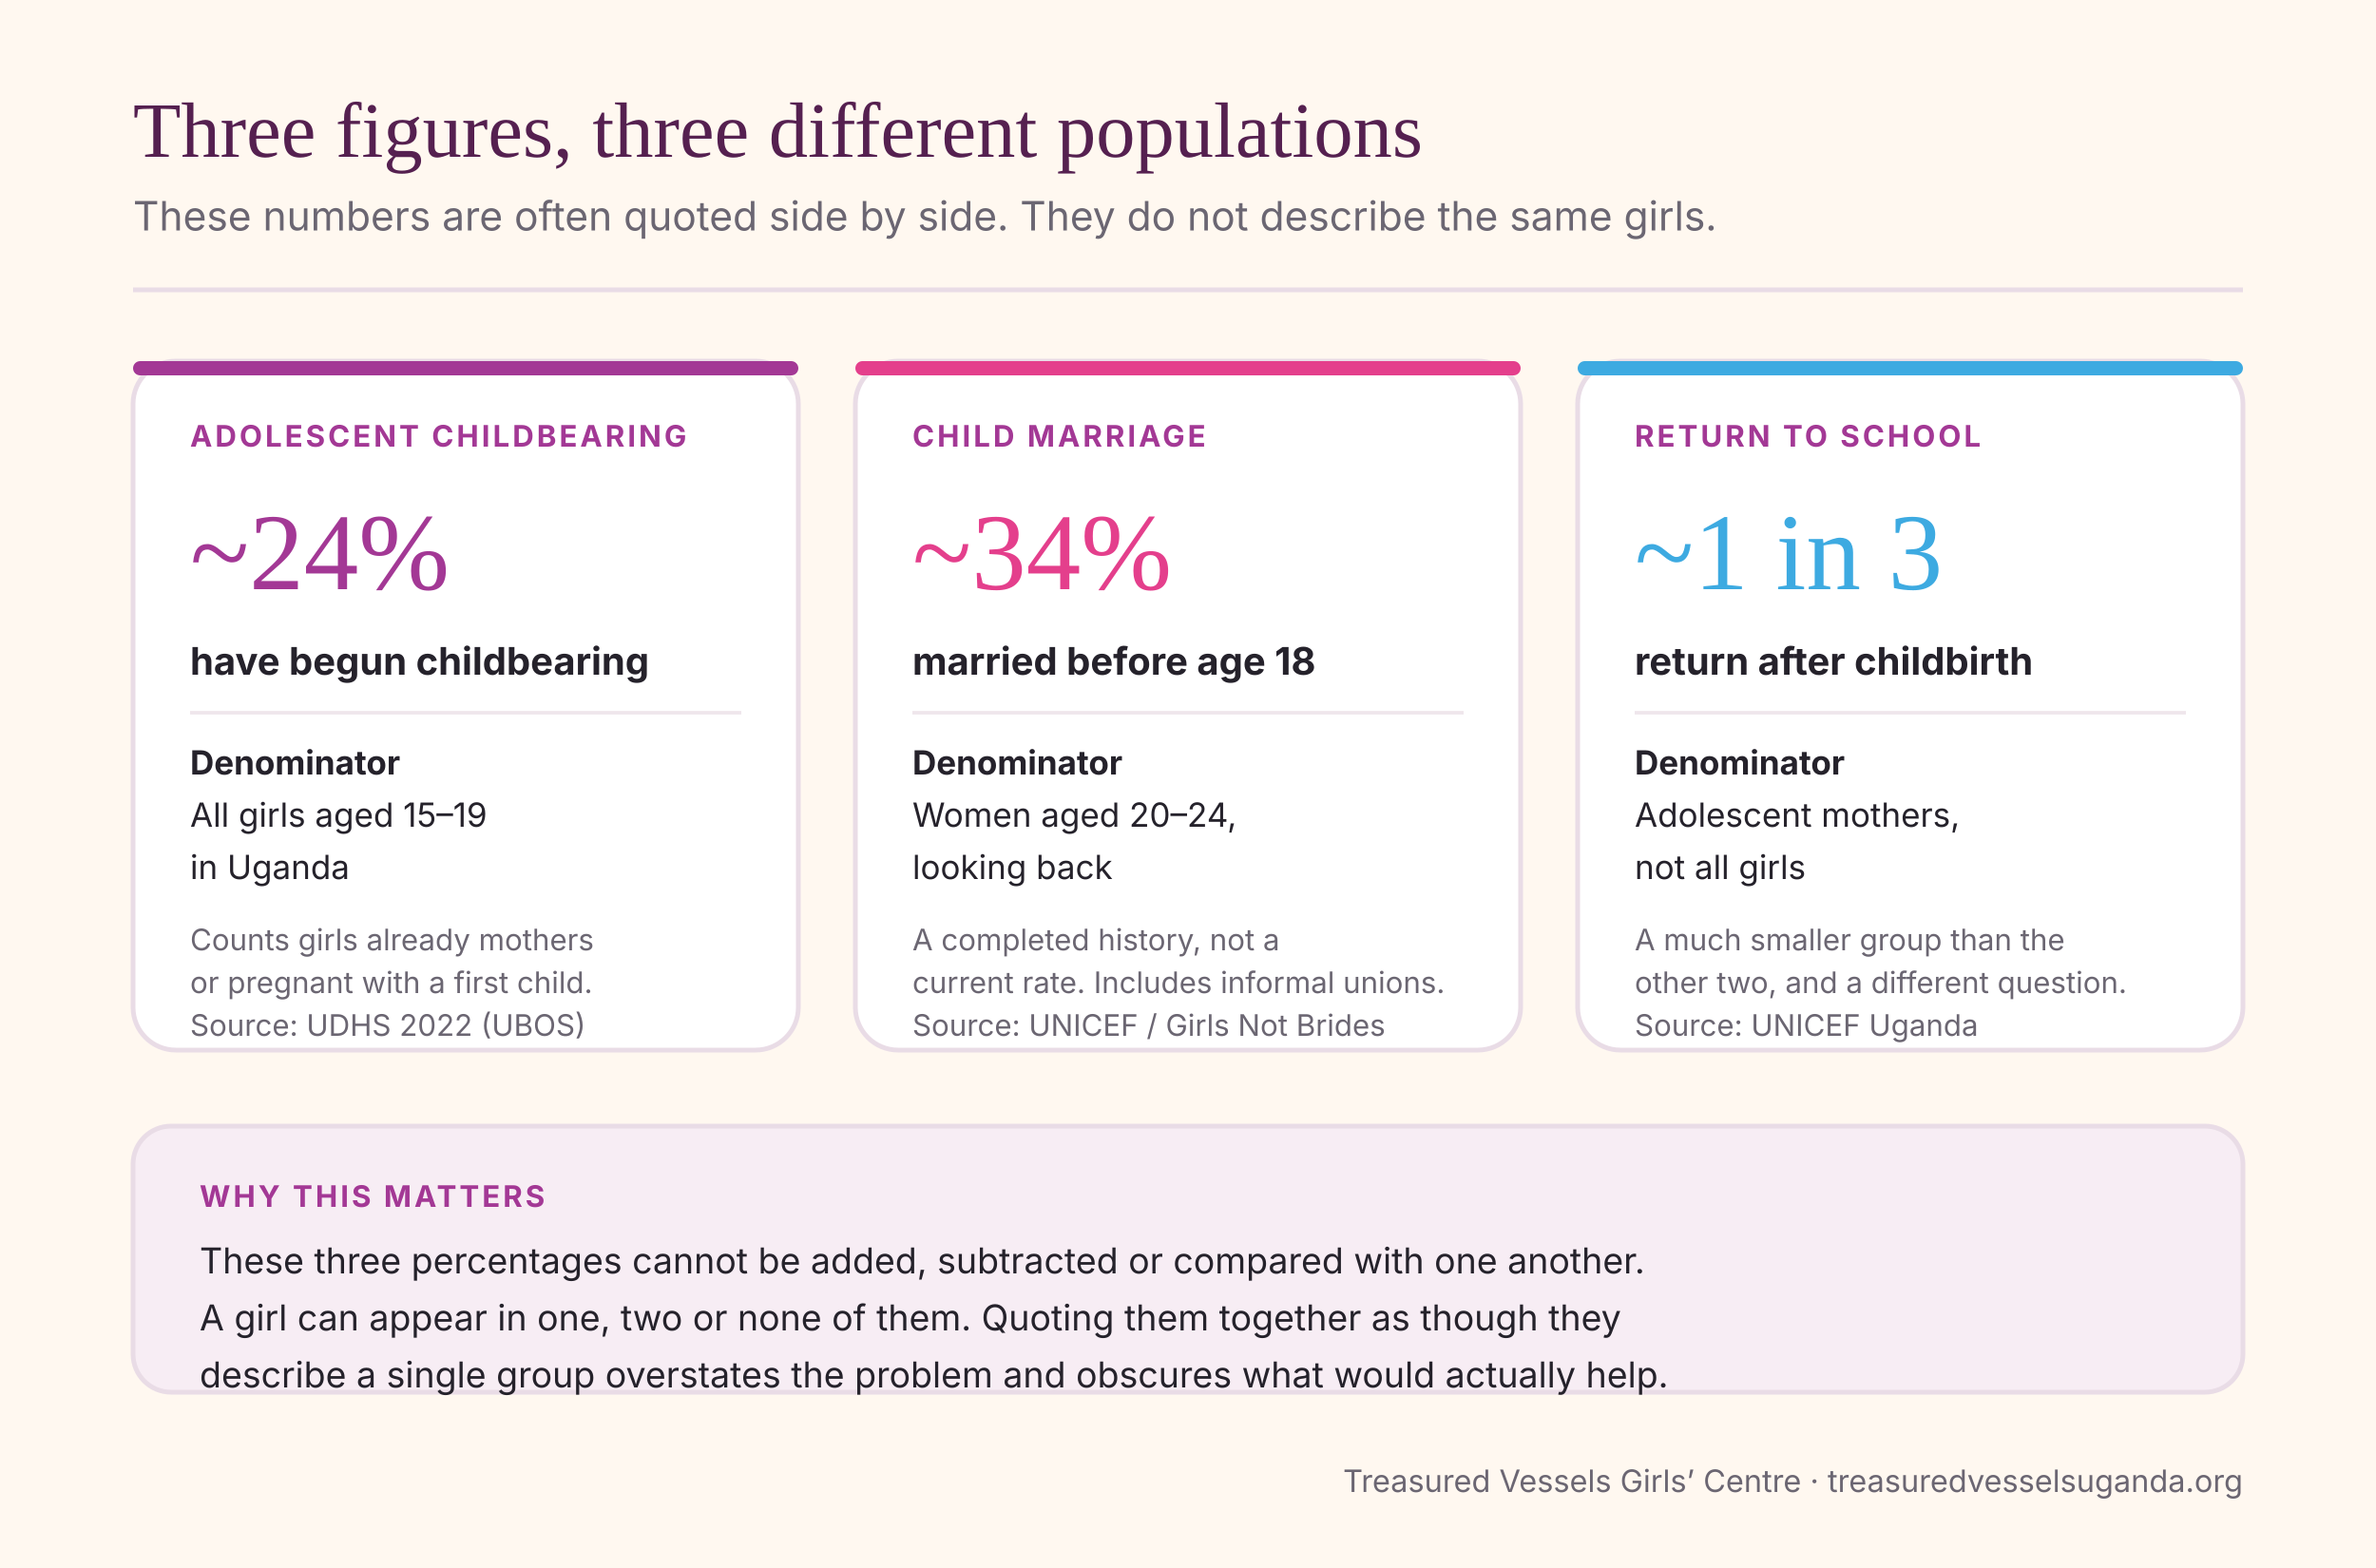
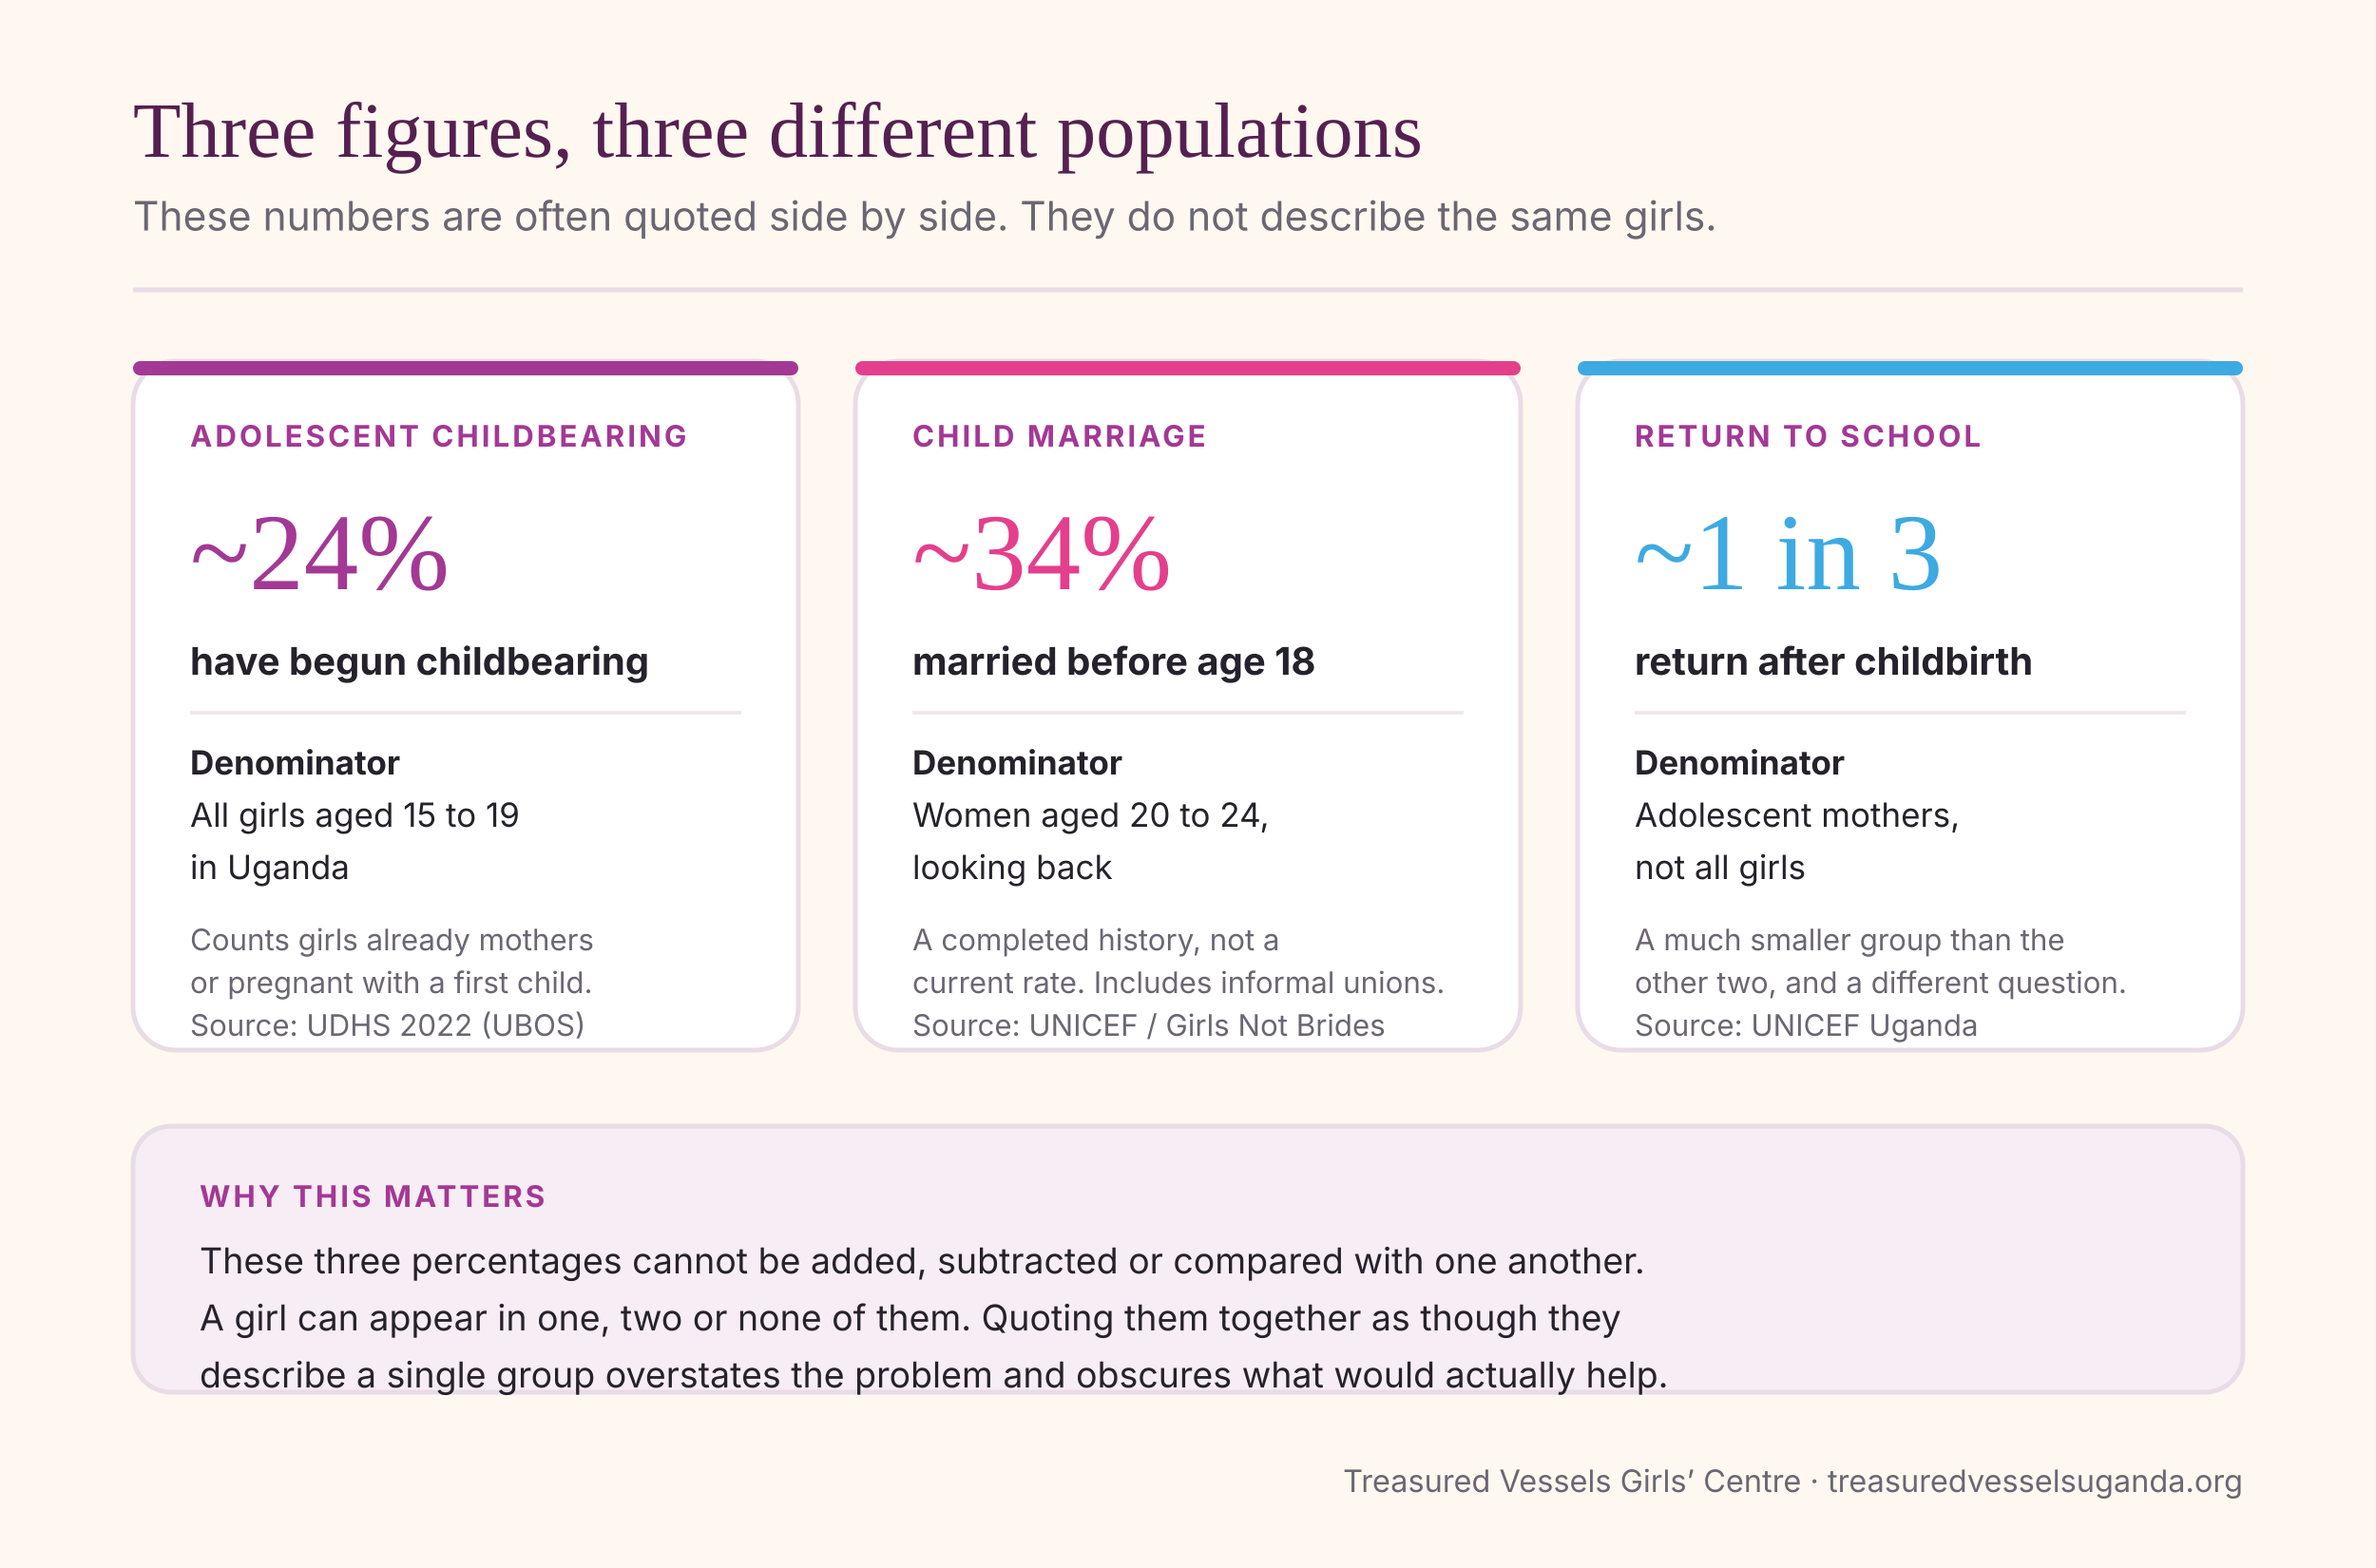
<svg xmlns="http://www.w3.org/2000/svg" viewBox="0 0 1000 660" width="1000" height="660" role="img" aria-label="Three commonly quoted Ugandan figures and what each one actually measures. Around 24 per cent of girls aged 15 to 19 have begun childbearing, from the Uganda Demographic and Health Survey 2022. Around 34 to 35 per cent of women aged 20 to 24 were married before their eighteenth birthday, from UNICEF and Girls Not Brides. Around one third of adolescent mothers return to school after childbirth, from UNICEF Uganda. The three figures describe different populations and cannot be added together or compared directly.">
  <defs>
    <style>
      .h    { font-family: Georgia, 'Times New Roman', serif; fill: #552050; }
      .lead { font-family: Inter, 'Helvetica Neue', Arial, sans-serif; fill: #6b6672; font-size: 17px; }
      .big  { font-family: Georgia, 'Times New Roman', serif; font-size: 46px; }
      .lab  { font-family: Inter, 'Helvetica Neue', Arial, sans-serif; font-weight: 700; fill: #25222B; font-size: 16px; }
      .den  { font-family: Inter, 'Helvetica Neue', Arial, sans-serif; fill: #25222B; font-size: 14px; }
      .cap  { font-family: Inter, 'Helvetica Neue', Arial, sans-serif; fill: #6b6672; font-size: 12.5px; }
      .tag  { font-family: Inter, 'Helvetica Neue', Arial, sans-serif; font-weight: 700; fill: #A33895; font-size: 12.5px; letter-spacing: 1.2px; }
      .warn { font-family: Inter, 'Helvetica Neue', Arial, sans-serif; fill: #25222B; font-size: 15px; }
      .foot { font-family: Inter, 'Helvetica Neue', Arial, sans-serif; fill: #6b6672; font-size: 13px; }
    </style>
  </defs>
  <rect width="1000" height="660" fill="#FFF8F0" />
  <text class="h" x="56" y="66" font-size="33">Three figures, three different populations</text>
  <text class="lead" x="56" y="97">These numbers are often quoted side by side. They do not describe the same girls.</text>
  <line x1="56" y1="122" x2="944" y2="122" stroke="#E9DCE6" stroke-width="2" />
  <rect x="56" y="152" width="280" height="290" rx="18" fill="#ffffff" stroke="#E9DCE6" stroke-width="2" />
  <rect x="56" y="152" width="280" height="6" rx="3" fill="#A33895" />
  <text class="tag" x="80" y="188">ADOLESCENT CHILDBEARING</text>
  <text class="big" x="80" y="248" fill="#A33895">~24%</text>
  <text class="lab" x="80" y="284">have begun childbearing</text>
  <line x1="80" y1="300" x2="312" y2="300" stroke="#EFE6EC" stroke-width="1.5" />
  <text class="den" x="80" y="326" font-weight="700">Denominator</text>
-   <text class="den" x="80" y="348">All girls aged 15–19</text>
+   <text class="den" x="80" y="348">All girls aged 15 to 19</text>
  <text class="den" x="80" y="370">in Uganda</text>
  <text class="cap" x="80" y="400">Counts girls already mothers</text>
  <text class="cap" x="80" y="418">or pregnant with a first child.</text>
  <text class="cap" x="80" y="436">Source: UDHS 2022 (UBOS)</text>
  <rect x="360" y="152" width="280" height="290" rx="18" fill="#ffffff" stroke="#E9DCE6" stroke-width="2" />
  <rect x="360" y="152" width="280" height="6" rx="3" fill="#E43F8C" />
  <text class="tag" x="384" y="188" fill="#E43F8C">CHILD MARRIAGE</text>
  <text class="big" x="384" y="248" fill="#E43F8C">~34%</text>
  <text class="lab" x="384" y="284">married before age 18</text>
  <line x1="384" y1="300" x2="616" y2="300" stroke="#EFE6EC" stroke-width="1.5" />
  <text class="den" x="384" y="326" font-weight="700">Denominator</text>
-   <text class="den" x="384" y="348">Women aged 20–24,</text>
+   <text class="den" x="384" y="348">Women aged 20 to 24,</text>
  <text class="den" x="384" y="370">looking back</text>
  <text class="cap" x="384" y="400">A completed history, not a</text>
  <text class="cap" x="384" y="418">current rate. Includes informal unions.</text>
  <text class="cap" x="384" y="436">Source: UNICEF / Girls Not Brides</text>
  <rect x="664" y="152" width="280" height="290" rx="18" fill="#ffffff" stroke="#E9DCE6" stroke-width="2" />
  <rect x="664" y="152" width="280" height="6" rx="3" fill="#3DAAE1" />
  <text class="tag" x="688" y="188" fill="#3DAAE1">RETURN TO SCHOOL</text>
  <text class="big" x="688" y="248" fill="#3DAAE1">~1 in 3</text>
  <text class="lab" x="688" y="284">return after childbirth</text>
  <line x1="688" y1="300" x2="920" y2="300" stroke="#EFE6EC" stroke-width="1.5" />
  <text class="den" x="688" y="326" font-weight="700">Denominator</text>
  <text class="den" x="688" y="348">Adolescent mothers,</text>
  <text class="den" x="688" y="370">not all girls</text>
  <text class="cap" x="688" y="400">A much smaller group than the</text>
  <text class="cap" x="688" y="418">other two, and a different question.</text>
  <text class="cap" x="688" y="436">Source: UNICEF Uganda</text>
  <rect x="56" y="474" width="888" height="112" rx="16" fill="#F7EDF4" stroke="#E9DCE6" stroke-width="2" />
  <text class="tag" x="84" y="508">WHY THIS MATTERS</text>
  <text class="warn" x="84" y="536">These three percentages cannot be added, subtracted or compared with one another.</text>
  <text class="warn" x="84" y="560">A girl can appear in one, two or none of them. Quoting them together as though they</text>
  <text class="warn" x="84" y="562" opacity="0"> </text>
  <text class="warn" x="84" y="584">describe a single group overstates the problem and obscures what would actually help.</text>
  <text class="foot" x="944" y="628" text-anchor="end">Treasured Vessels Girls’ Centre · treasuredvesselsuganda.org</text>
</svg>
